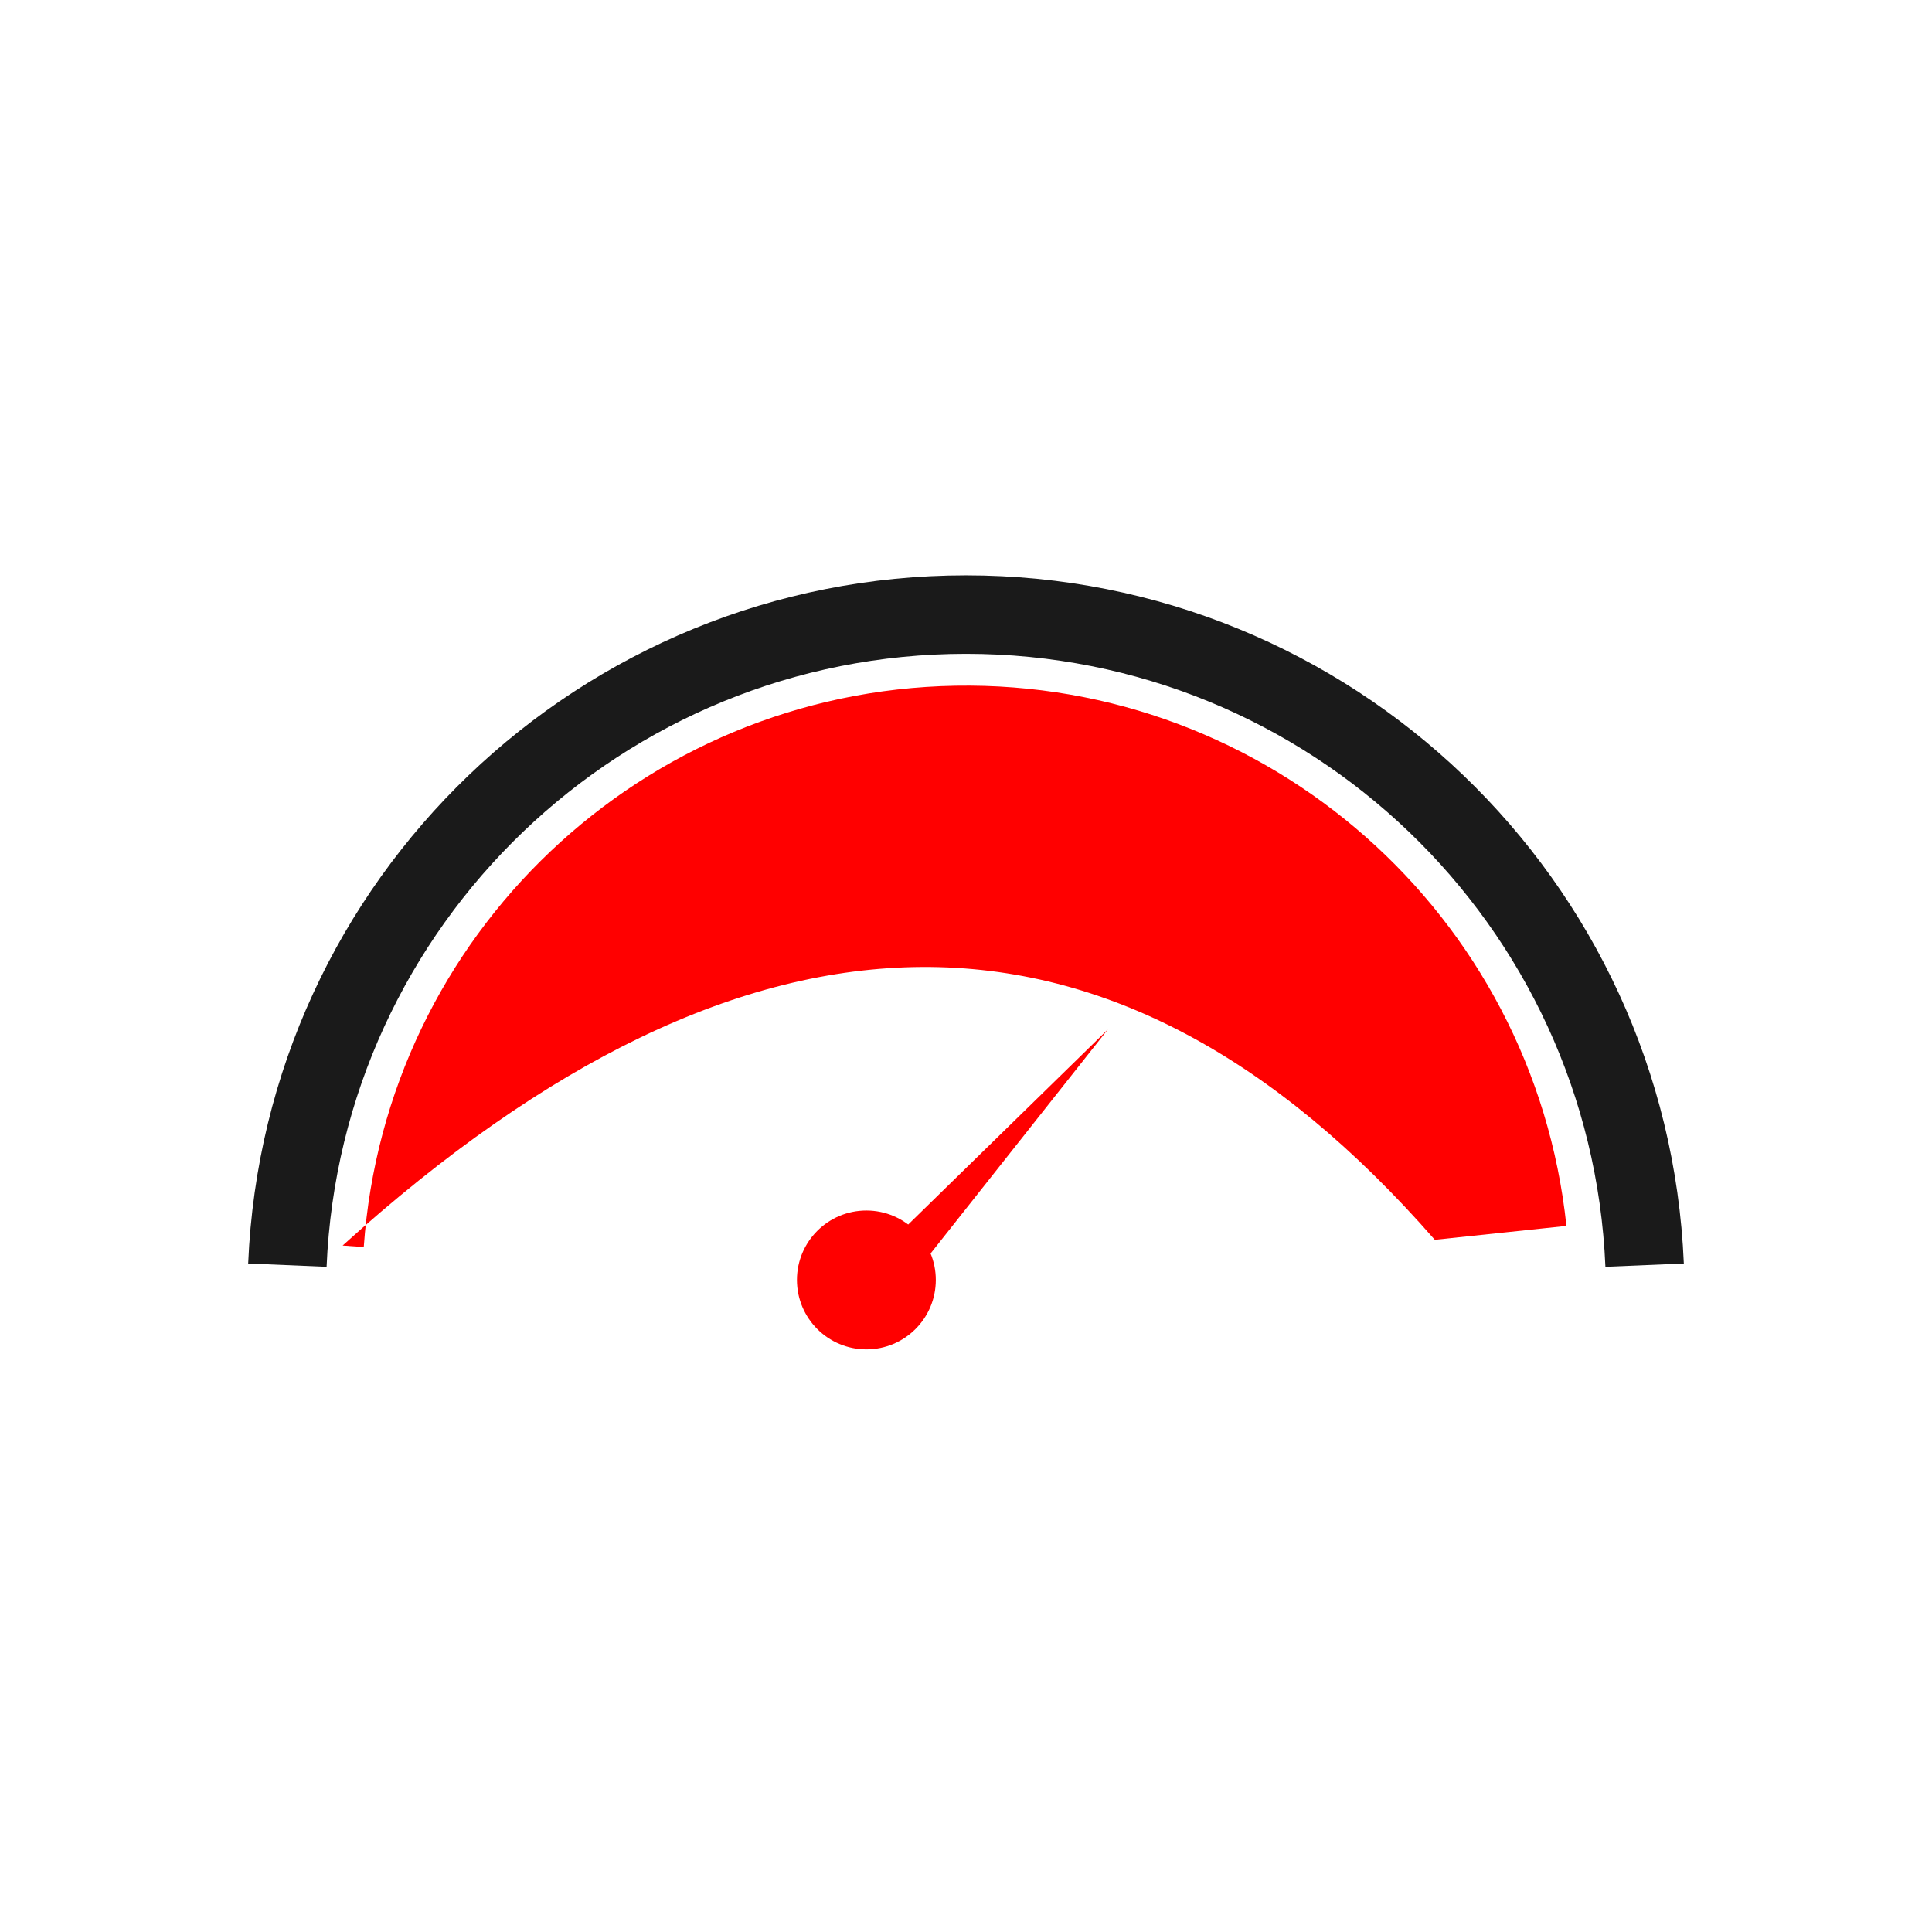
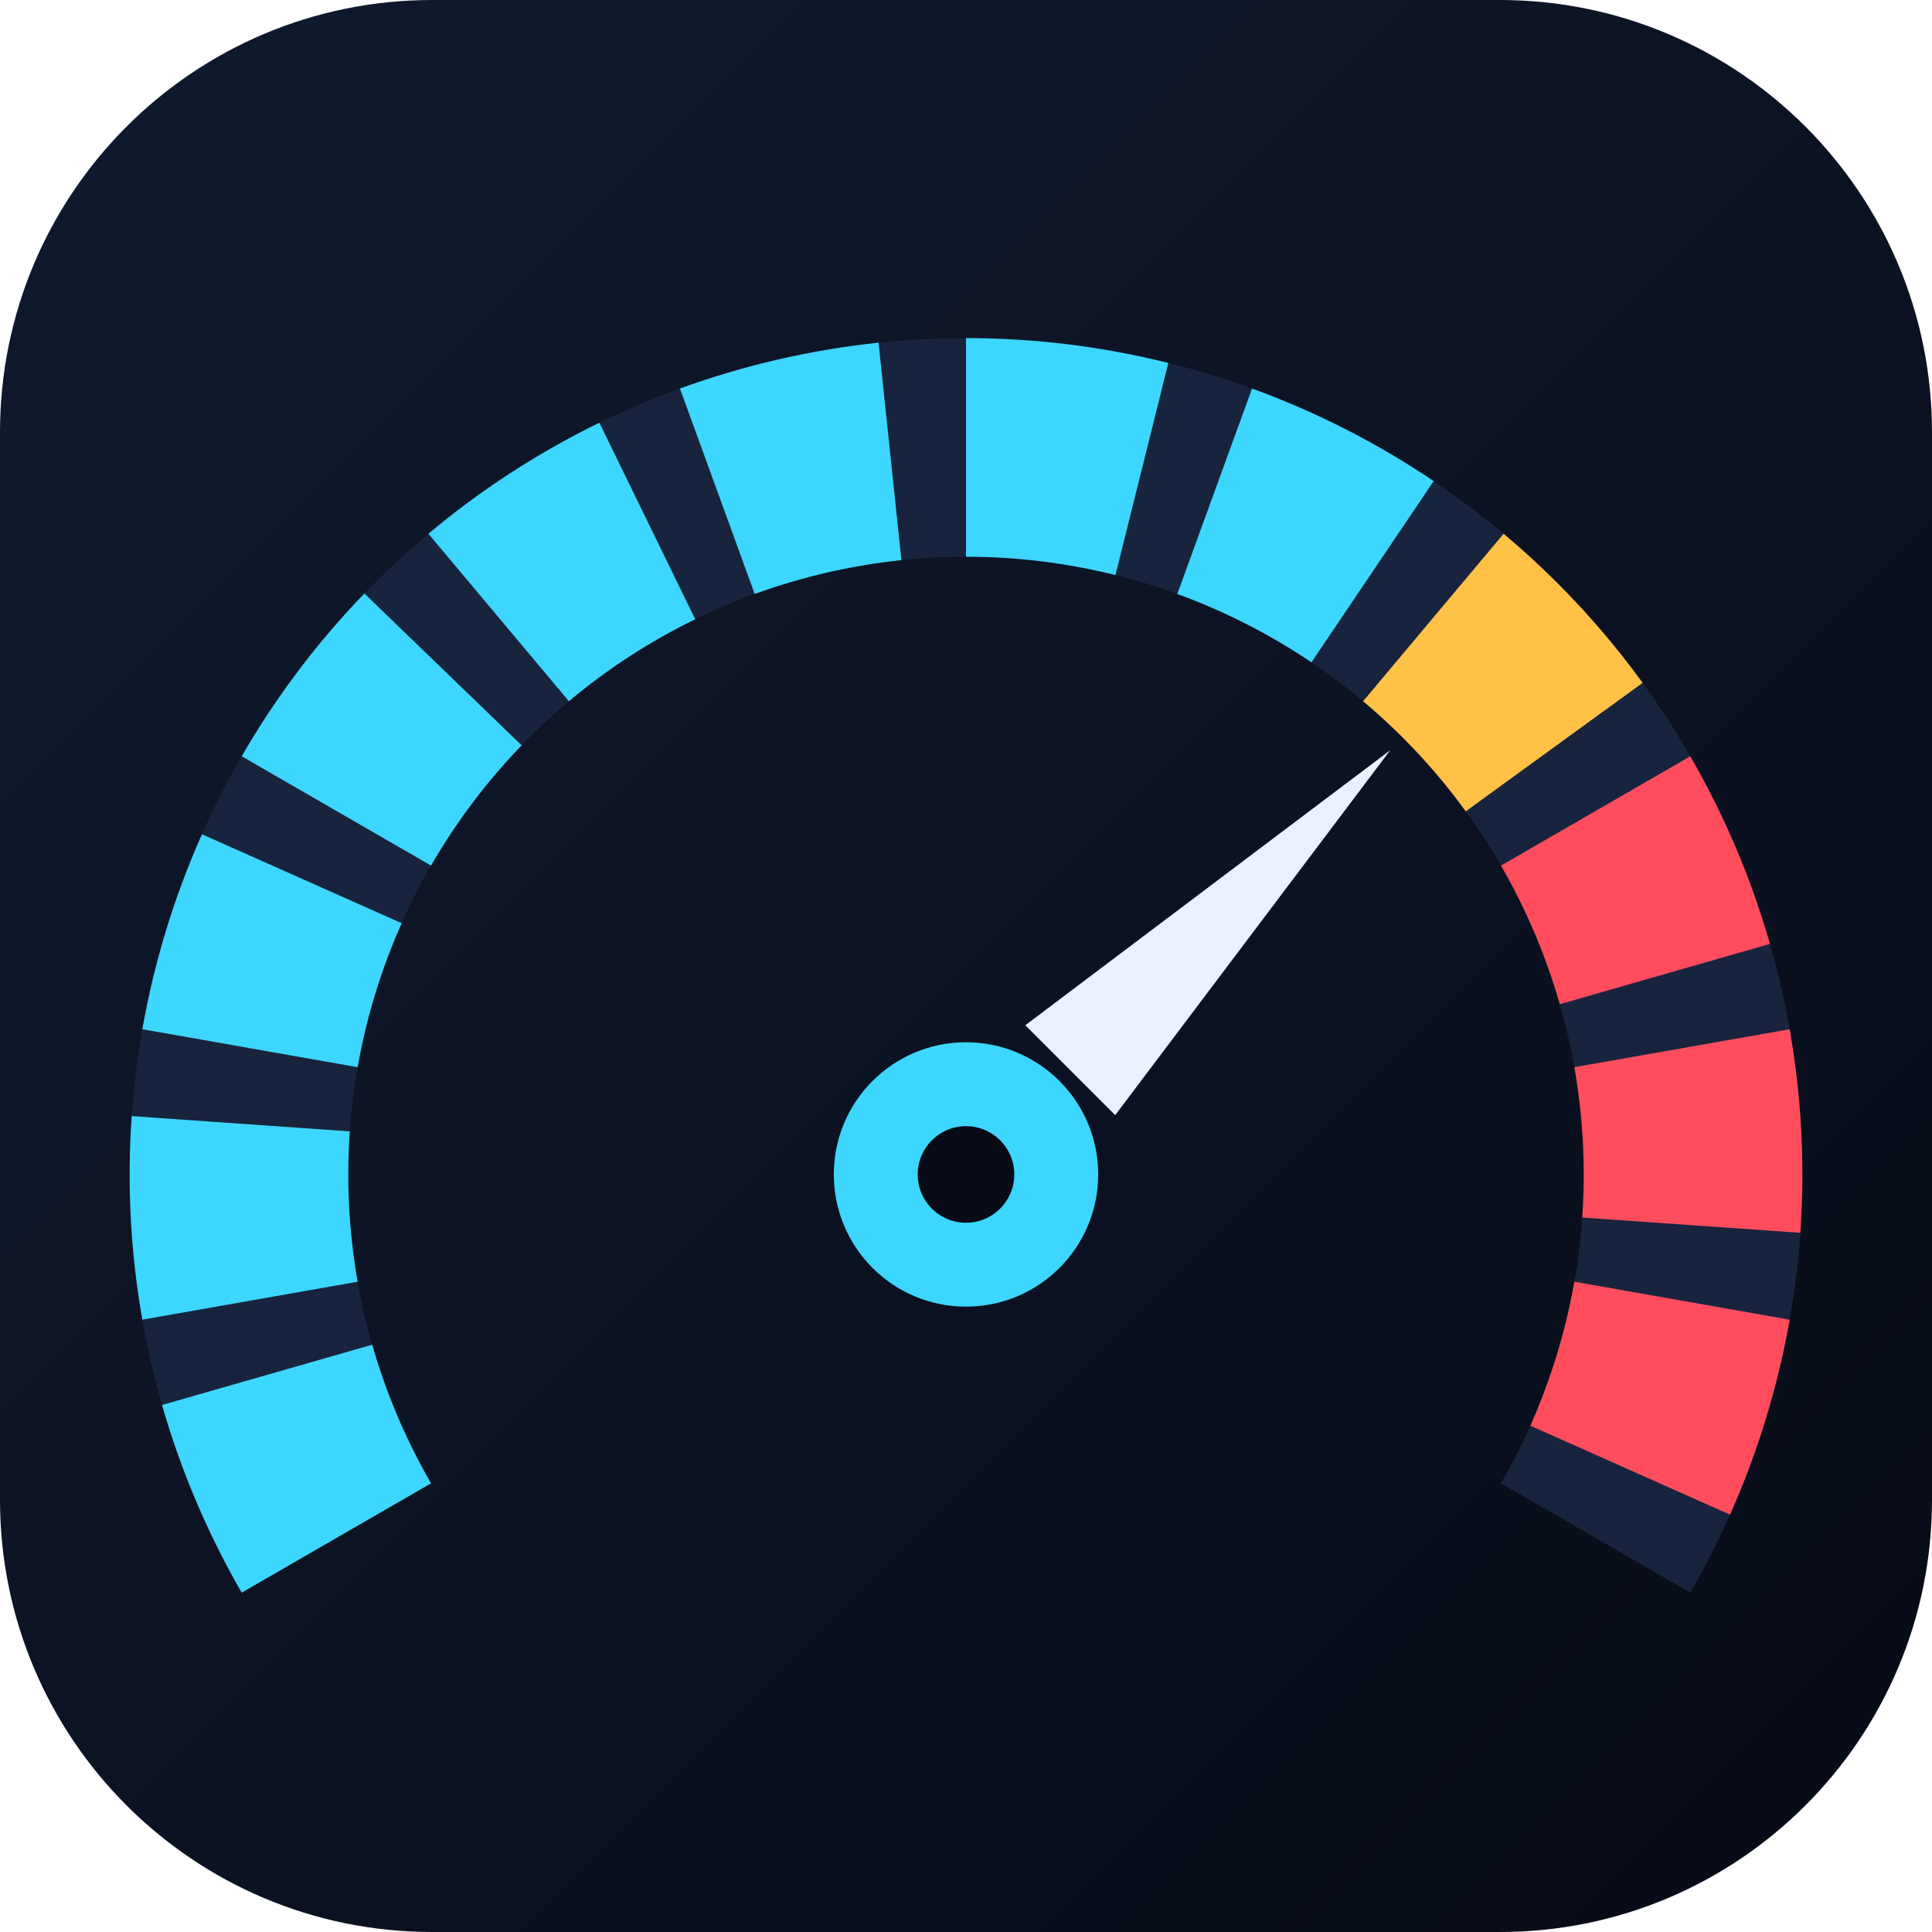
- <svg xmlns="http://www.w3.org/2000/svg" viewBox="0 0 64 64" role="img" aria-label="Rally Hud">
-   <g fill="none" stroke-linecap="butt">
-     <path d="M9.52 41.91 A22.5 22.5 0 0 1 54.48 41.91" stroke="#1a1a1a" stroke-width="2.6" />
+ <svg xmlns="http://www.w3.org/2000/svg" viewBox="132 103 760 760" role="img" aria-label="Rally Hud">
+   <defs>
+     <linearGradient id="bg" x1="0" y1="0" x2="1" y2="1">
+       <stop offset="0" stop-color="#101A30" />
+       <stop offset="1" stop-color="#070B16" />
+     </linearGradient>
+   </defs>
+   <rect x="132" y="103" width="760" height="760" rx="170" fill="url(#bg)" />
+   <path d="M 264.32 708.00 A 286.0 286.0 0 1 1 759.68 708.00" stroke="#18233D" stroke-width="86.0" fill="none" stroke-linecap="butt" />
+   <g stroke-linecap="butt">
+     <path d="M 264.32 708.00 A 286.0 286.0 0 0 1 237.08 643.83" stroke="#3DD6FF" stroke-width="86.0" fill="none" stroke-linecap="butt" />
+     <path d="M 230.34 614.66 A 286.0 286.0 0 0 1 226.70 545.05" stroke="#3DD6FF" stroke-width="86.0" fill="none" stroke-linecap="butt" />
+     <path d="M 230.34 515.34 A 286.0 286.0 0 0 1 250.73 448.67" stroke="#3DD6FF" stroke-width="86.0" fill="none" stroke-linecap="butt" />
+     <path d="M 264.32 422.00 A 286.0 286.0 0 0 1 306.27 366.33" stroke="#3DD6FF" stroke-width="86.0" fill="none" stroke-linecap="butt" />
+     <path d="M 328.16 345.91 A 286.0 286.0 0 0 1 386.63 307.94" stroke="#3DD6FF" stroke-width="86.0" fill="none" stroke-linecap="butt" />
+     <path d="M 414.18 296.25 A 286.0 286.0 0 0 1 482.10 280.57" stroke="#3DD6FF" stroke-width="86.0" fill="none" stroke-linecap="butt" />
+     <path d="M 512.00 279.00 A 286.0 286.0 0 0 1 581.19 287.50" stroke="#3DD6FF" stroke-width="86.0" fill="none" stroke-linecap="butt" />
+     <path d="M 609.82 296.25 A 286.0 286.0 0 0 1 671.93 327.90" stroke="#3DD6FF" stroke-width="86.0" fill="none" stroke-linecap="butt" />
+     <path d="M 695.84 345.91 A 286.0 286.0 0 0 1 743.38 396.89" stroke="#FFC247" stroke-width="86.0" fill="none" stroke-linecap="butt" />
+     <path d="M 759.68 422.00 A 286.0 286.0 0 0 1 786.92 486.17" stroke="#FF4D5E" stroke-width="86.0" fill="none" stroke-linecap="butt" />
+     <path d="M 793.66 515.34 A 286.0 286.0 0 0 1 797.30 584.95" stroke="#FF4D5E" stroke-width="86.0" fill="none" stroke-linecap="butt" />
+     <path d="M 793.66 614.66 A 286.0 286.0 0 0 1 773.27 681.33" stroke="#FF4D5E" stroke-width="86.0" fill="none" stroke-linecap="butt" />
  </g>
-   <path d="M12.05 41.31        A20 20 0 0 1 51.89 40.61        L47.53 41.07        Q31.65 22.9 11.35 41.26        Z" fill="#ff0000" />
-   <path d="M27.9 42.7 L36.7 34.1 L29.5 43.2 Z" fill="#ff0000" />
-   <circle cx="28.7" cy="42.4" r="2.3" fill="#ff0000" />
+   <polygon points="678.88,398.12 570.69,541.67 535.33,506.31" fill="#EAF0FF" />
+   <circle cx="512.0" cy="565.0" r="52.0" fill="#3DD6FF" />
+   <circle cx="512.0" cy="565.0" r="19.0" fill="#070B16" />
</svg>
